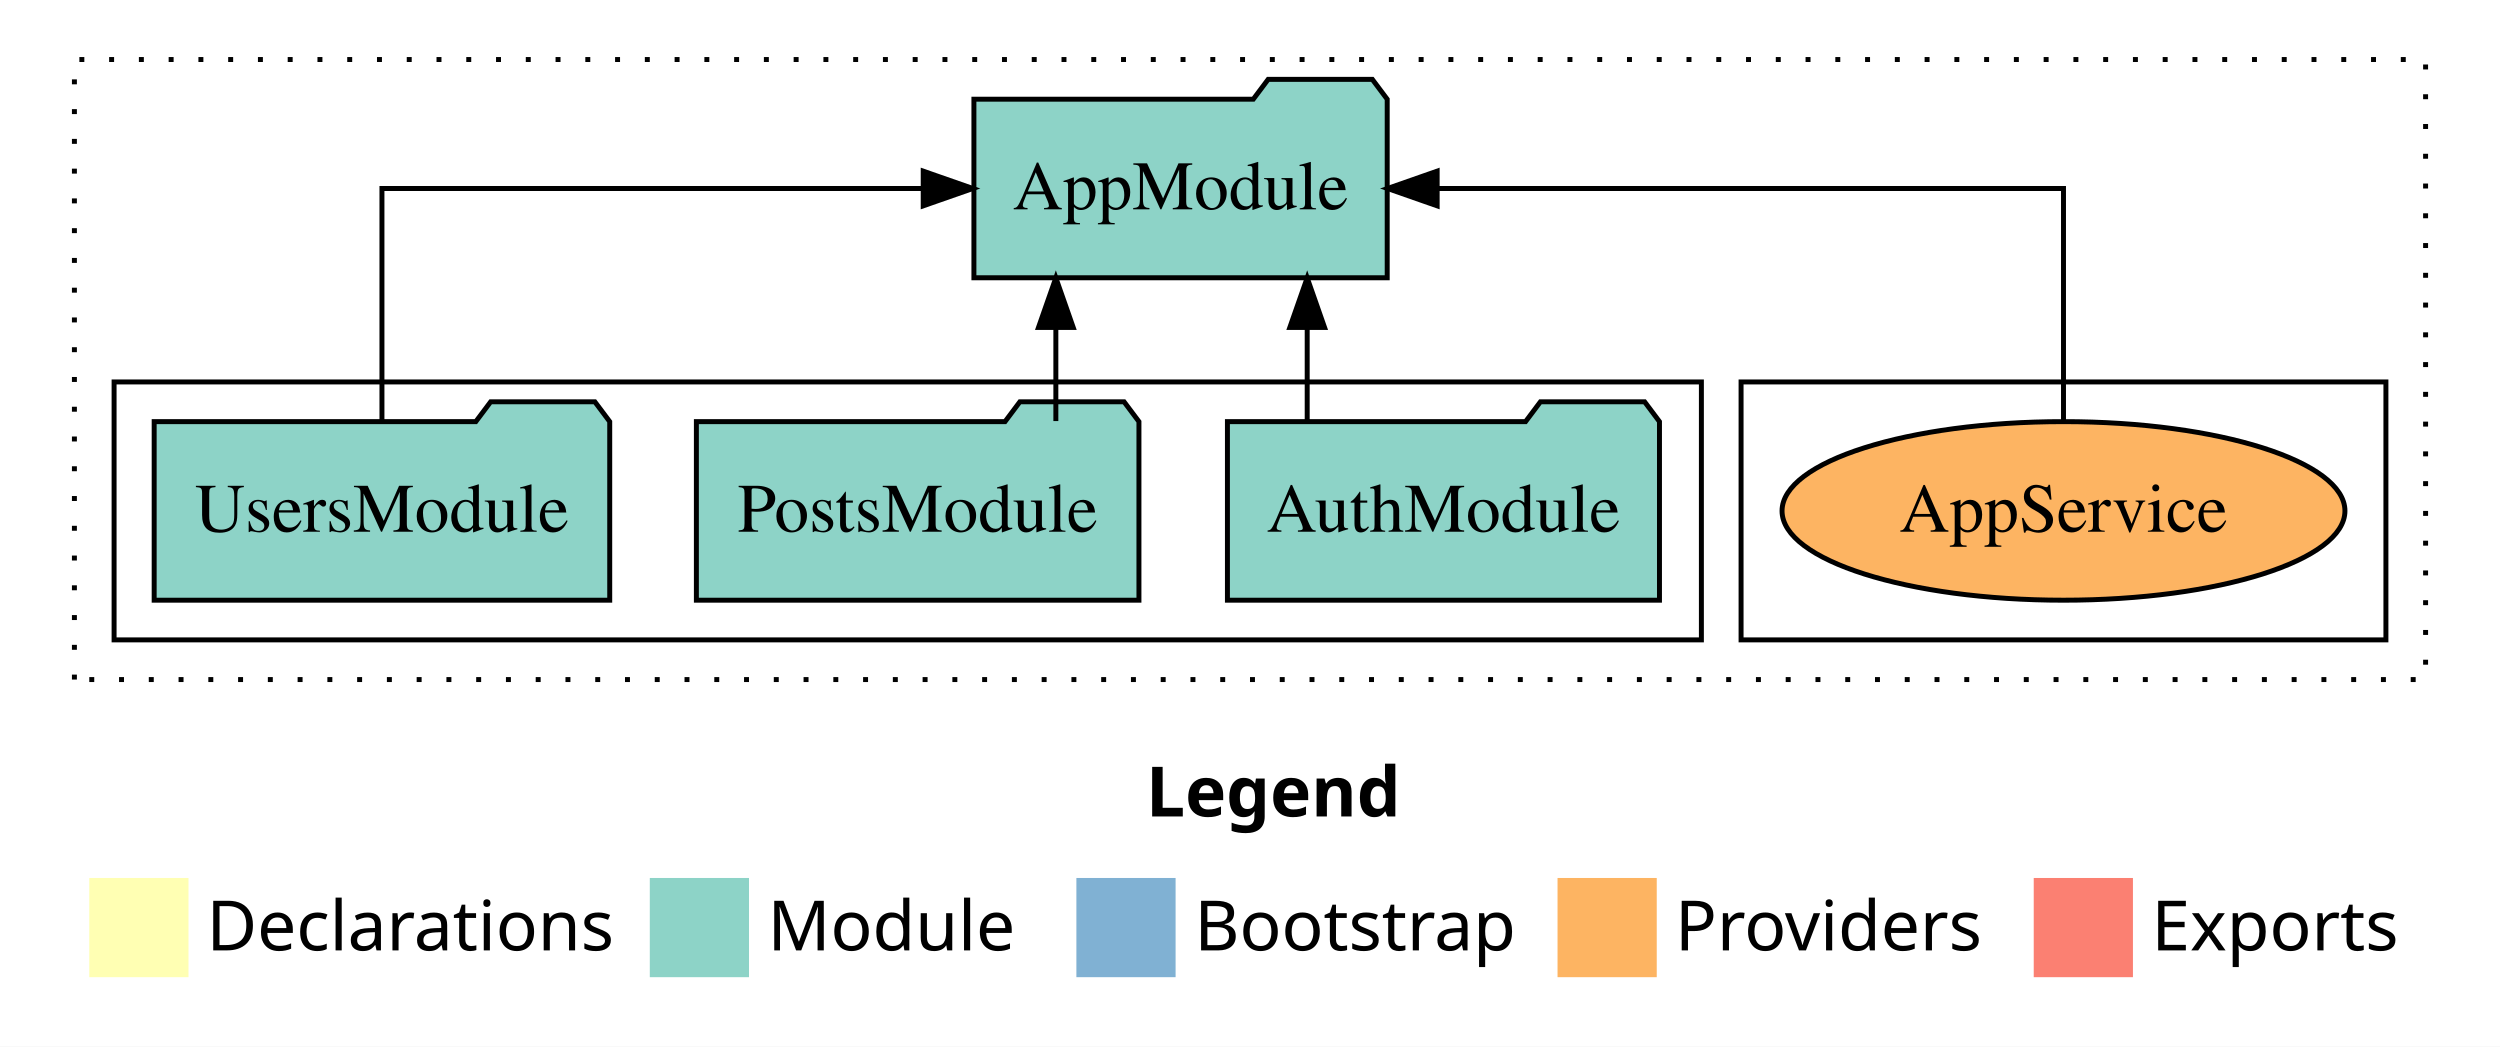
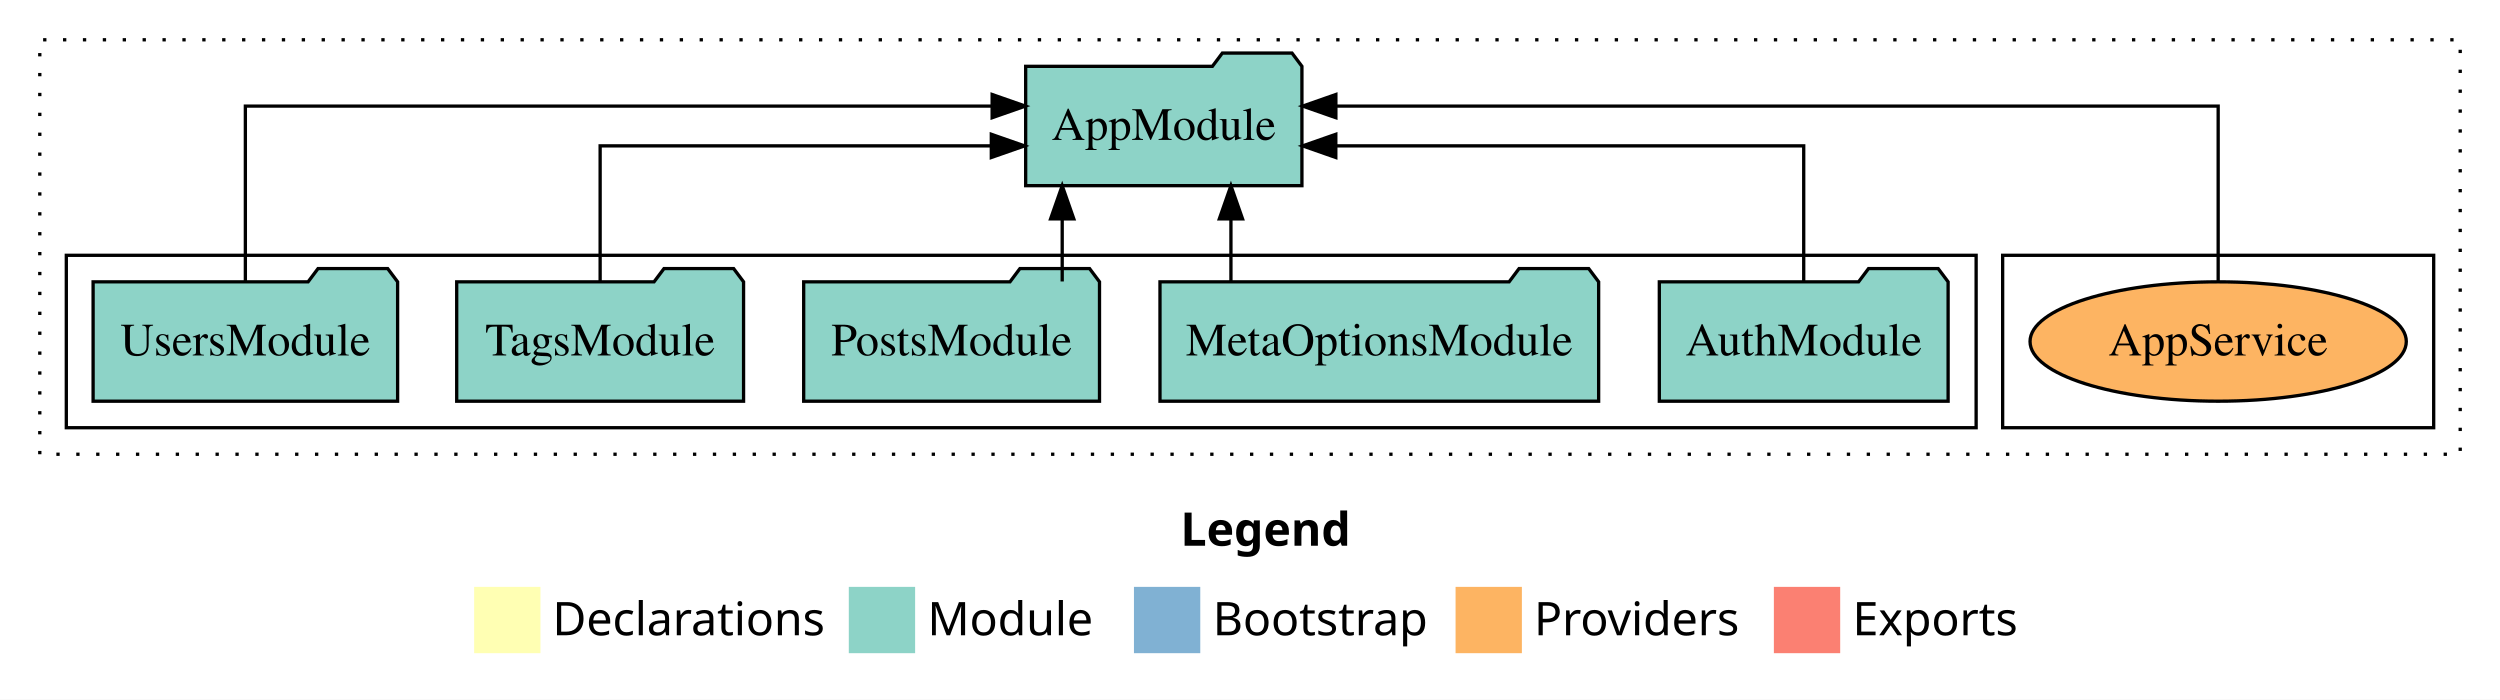
- <svg xmlns="http://www.w3.org/2000/svg" width="504pt" height="211pt" viewBox="0.00 0.00 504.00 211.00">
+ <svg xmlns="http://www.w3.org/2000/svg" width="754pt" height="211pt" viewBox="0.00 0.00 754.00 211.00">
  <g id="graph0" class="graph" transform="scale(1 1) rotate(0) translate(4 207)">
-     <polygon fill="white" stroke="transparent" points="-4,4 -4,-207 500,-207 500,4 -4,4" />
-     <text text-anchor="start" x="227.01" y="-42.4" font-family="Times-12" font-weight="bold" font-size="14.00">Legend</text>
-     <polygon fill="#ffffb3" stroke="transparent" points="14,-10 14,-30 34,-30 34,-10 14,-10" />
-     <text text-anchor="start" x="37.63" y="-15.4" font-family="Times-12" font-size="14.00">  Declarations</text>
-     <polygon fill="#8dd3c7" stroke="transparent" points="127,-10 127,-30 147,-30 147,-10 127,-10" />
-     <text text-anchor="start" x="150.73" y="-15.4" font-family="Times-12" font-size="14.00">  Module</text>
-     <polygon fill="#80b1d3" stroke="transparent" points="213,-10 213,-30 233,-30 233,-10 213,-10" />
-     <text text-anchor="start" x="236.78" y="-15.4" font-family="Times-12" font-size="14.00">  Bootstrap</text>
-     <polygon fill="#fdb462" stroke="transparent" points="310,-10 310,-30 330,-30 330,-10 310,-10" />
-     <text text-anchor="start" x="333.67" y="-15.4" font-family="Times-12" font-size="14.00">  Providers</text>
-     <polygon fill="#fb8072" stroke="transparent" points="406,-10 406,-30 426,-30 426,-10 406,-10" />
-     <text text-anchor="start" x="429.73" y="-15.4" font-family="Times-12" font-size="14.00">  Exports</text>
+     <polygon fill="white" stroke="transparent" points="-4,4 -4,-207 750,-207 750,4 -4,4" />
+     <text text-anchor="start" x="352.01" y="-42.4" font-family="Times-12" font-weight="bold" font-size="14.00">Legend</text>
+     <polygon fill="#ffffb3" stroke="transparent" points="139,-10 139,-30 159,-30 159,-10 139,-10" />
+     <text text-anchor="start" x="162.63" y="-15.4" font-family="Times-12" font-size="14.00">  Declarations</text>
+     <polygon fill="#8dd3c7" stroke="transparent" points="252,-10 252,-30 272,-30 272,-10 252,-10" />
+     <text text-anchor="start" x="275.73" y="-15.4" font-family="Times-12" font-size="14.00">  Module</text>
+     <polygon fill="#80b1d3" stroke="transparent" points="338,-10 338,-30 358,-30 358,-10 338,-10" />
+     <text text-anchor="start" x="361.78" y="-15.4" font-family="Times-12" font-size="14.00">  Bootstrap</text>
+     <polygon fill="#fdb462" stroke="transparent" points="435,-10 435,-30 455,-30 455,-10 435,-10" />
+     <text text-anchor="start" x="458.67" y="-15.4" font-family="Times-12" font-size="14.00">  Providers</text>
+     <polygon fill="#fb8072" stroke="transparent" points="531,-10 531,-30 551,-30 551,-10 531,-10" />
+     <text text-anchor="start" x="554.73" y="-15.4" font-family="Times-12" font-size="14.00">  Exports</text>
    <g id="clust1" class="cluster">
-       <polygon fill="none" stroke="black" stroke-dasharray="1,5" points="11,-70 11,-195 485,-195 485,-70 11,-70" />
+       <polygon fill="none" stroke="black" stroke-dasharray="1,5" points="8,-70 8,-195 738,-195 738,-70 8,-70" />
    </g>
    <g id="clust6" class="cluster">
-       <polygon fill="none" stroke="black" points="347,-78 347,-130 477,-130 477,-78 347,-78" />
+       <polygon fill="none" stroke="black" points="600,-78 600,-130 730,-130 730,-78 600,-78" />
    </g>
    <g id="clust3" class="cluster">
-       <polygon fill="none" stroke="black" points="19,-78 19,-130 339,-130 339,-78 19,-78" />
+       <polygon fill="none" stroke="black" points="16,-78 16,-130 592,-130 592,-78 16,-78" />
    </g>
    <g id="node1" class="node">
-       <polygon fill="#8dd3c7" stroke="black" points="330.55,-122 327.55,-126 306.55,-126 303.55,-122 243.45,-122 243.45,-86 330.55,-86 330.55,-122" />
-       <text text-anchor="middle" x="287" y="-99.8" font-family="Times,serif" font-size="14.00">AuthModule</text>
+       <polygon fill="#8dd3c7" stroke="black" points="583.55,-122 580.55,-126 559.55,-126 556.55,-122 496.45,-122 496.45,-86 583.55,-86 583.55,-122" />
+       <text text-anchor="middle" x="540" y="-99.8" font-family="Times,serif" font-size="14.00">AuthModule</text>
+     </g>
+     <g id="node6" class="node">
+       <polygon fill="#8dd3c7" stroke="black" points="388.66,-187 385.66,-191 364.66,-191 361.66,-187 305.34,-187 305.34,-151 388.66,-151 388.66,-187" />
+       <text text-anchor="middle" x="347" y="-164.8" font-family="Times,serif" font-size="14.00">AppModule</text>
+     </g>
+     <g id="edge1" class="edge">
+       <path fill="none" stroke="black" d="M540,-122.02C540,-139.37 540,-163 540,-163 540,-163 398.88,-163 398.88,-163" />
+       <polygon fill="black" stroke="black" points="398.88,-159.5 388.88,-163 398.88,-166.5 398.88,-159.5" />
+     </g>
+     <g id="node2" class="node">
+       <polygon fill="#8dd3c7" stroke="black" points="478.15,-122 475.15,-126 454.15,-126 451.15,-122 345.85,-122 345.85,-86 478.15,-86 478.15,-122" />
+       <text text-anchor="middle" x="412" y="-99.8" font-family="Times,serif" font-size="14.00">MetaOptionsModule</text>
+     </g>
+     <g id="edge2" class="edge">
+       <path fill="none" stroke="black" d="M367.25,-122.11C367.25,-122.11 367.25,-140.99 367.25,-140.99" />
+       <polygon fill="black" stroke="black" points="363.75,-140.99 367.25,-150.99 370.75,-140.99 363.75,-140.99" />
+     </g>
+     <g id="node3" class="node">
+       <polygon fill="#8dd3c7" stroke="black" points="327.61,-122 324.61,-126 303.61,-126 300.61,-122 238.39,-122 238.39,-86 327.61,-86 327.61,-122" />
+       <text text-anchor="middle" x="283" y="-99.8" font-family="Times,serif" font-size="14.00">PostsModule</text>
+     </g>
+     <g id="edge3" class="edge">
+       <path fill="none" stroke="black" d="M316.36,-122.11C316.36,-122.11 316.36,-140.99 316.36,-140.99" />
+       <polygon fill="black" stroke="black" points="312.86,-140.99 316.36,-150.99 319.86,-140.99 312.86,-140.99" />
    </g>
    <g id="node4" class="node">
-       <polygon fill="#8dd3c7" stroke="black" points="275.66,-187 272.66,-191 251.66,-191 248.66,-187 192.34,-187 192.34,-151 275.66,-151 275.66,-187" />
-       <text text-anchor="middle" x="234" y="-164.8" font-family="Times,serif" font-size="14.00">AppModule</text>
+       <polygon fill="#8dd3c7" stroke="black" points="220.26,-122 217.26,-126 196.26,-126 193.26,-122 133.74,-122 133.74,-86 220.26,-86 220.26,-122" />
+       <text text-anchor="middle" x="177" y="-99.8" font-family="Times,serif" font-size="14.00">TagsModule</text>
    </g>
-     <g id="edge1" class="edge">
-       <path fill="none" stroke="black" d="M259.53,-122.11C259.53,-122.11 259.53,-140.99 259.53,-140.99" />
-       <polygon fill="black" stroke="black" points="256.03,-140.99 259.53,-150.99 263.03,-140.99 256.03,-140.99" />
-     </g>
-     <g id="node2" class="node">
-       <polygon fill="#8dd3c7" stroke="black" points="225.61,-122 222.61,-126 201.61,-126 198.61,-122 136.39,-122 136.39,-86 225.61,-86 225.61,-122" />
-       <text text-anchor="middle" x="181" y="-99.8" font-family="Times,serif" font-size="14.00">PostsModule</text>
-     </g>
-     <g id="edge2" class="edge">
-       <path fill="none" stroke="black" d="M208.86,-122.11C208.86,-122.11 208.86,-140.99 208.86,-140.99" />
-       <polygon fill="black" stroke="black" points="205.36,-140.99 208.86,-150.99 212.36,-140.99 205.36,-140.99" />
-     </g>
-     <g id="node3" class="node">
-       <polygon fill="#8dd3c7" stroke="black" points="118.92,-122 115.92,-126 94.92,-126 91.92,-122 27.08,-122 27.08,-86 118.92,-86 118.92,-122" />
-       <text text-anchor="middle" x="73" y="-99.8" font-family="Times,serif" font-size="14.00">UsersModule</text>
-     </g>
-     <g id="edge3" class="edge">
-       <path fill="none" stroke="black" d="M73,-122.11C73,-141.34 73,-169 73,-169 73,-169 182.12,-169 182.12,-169" />
-       <polygon fill="black" stroke="black" points="182.12,-172.5 192.12,-169 182.12,-165.5 182.12,-172.5" />
+     <g id="edge4" class="edge">
+       <path fill="none" stroke="black" d="M177,-122.02C177,-139.37 177,-163 177,-163 177,-163 294.98,-163 294.98,-163" />
+       <polygon fill="black" stroke="black" points="294.98,-166.5 304.98,-163 294.98,-159.5 294.98,-166.5" />
    </g>
    <g id="node5" class="node">
-       <ellipse fill="#fdb462" stroke="black" cx="412" cy="-104" rx="56.74" ry="18" />
-       <text text-anchor="middle" x="412" y="-99.8" font-family="Times,serif" font-size="14.00">AppService</text>
+       <polygon fill="#8dd3c7" stroke="black" points="115.92,-122 112.92,-126 91.92,-126 88.92,-122 24.08,-122 24.08,-86 115.92,-86 115.92,-122" />
+       <text text-anchor="middle" x="70" y="-99.8" font-family="Times,serif" font-size="14.00">UsersModule</text>
    </g>
-     <g id="edge4" class="edge">
-       <path fill="none" stroke="black" d="M412,-122.11C412,-141.34 412,-169 412,-169 412,-169 285.73,-169 285.73,-169" />
-       <polygon fill="black" stroke="black" points="285.73,-165.5 275.73,-169 285.73,-172.5 285.73,-165.5" />
+     <g id="edge5" class="edge">
+       <path fill="none" stroke="black" d="M70,-122.28C70,-143.32 70,-175 70,-175 70,-175 295.23,-175 295.23,-175" />
+       <polygon fill="black" stroke="black" points="295.23,-178.5 305.23,-175 295.23,-171.5 295.23,-178.5" />
+     </g>
+     <g id="node7" class="node">
+       <ellipse fill="#fdb462" stroke="black" cx="665" cy="-104" rx="56.74" ry="18" />
+       <text text-anchor="middle" x="665" y="-99.8" font-family="Times,serif" font-size="14.00">AppService</text>
+     </g>
+     <g id="edge6" class="edge">
+       <path fill="none" stroke="black" d="M665,-122.28C665,-143.32 665,-175 665,-175 665,-175 398.9,-175 398.9,-175" />
+       <polygon fill="black" stroke="black" points="398.9,-171.5 388.9,-175 398.9,-178.5 398.9,-171.5" />
    </g>
  </g>
</svg>
